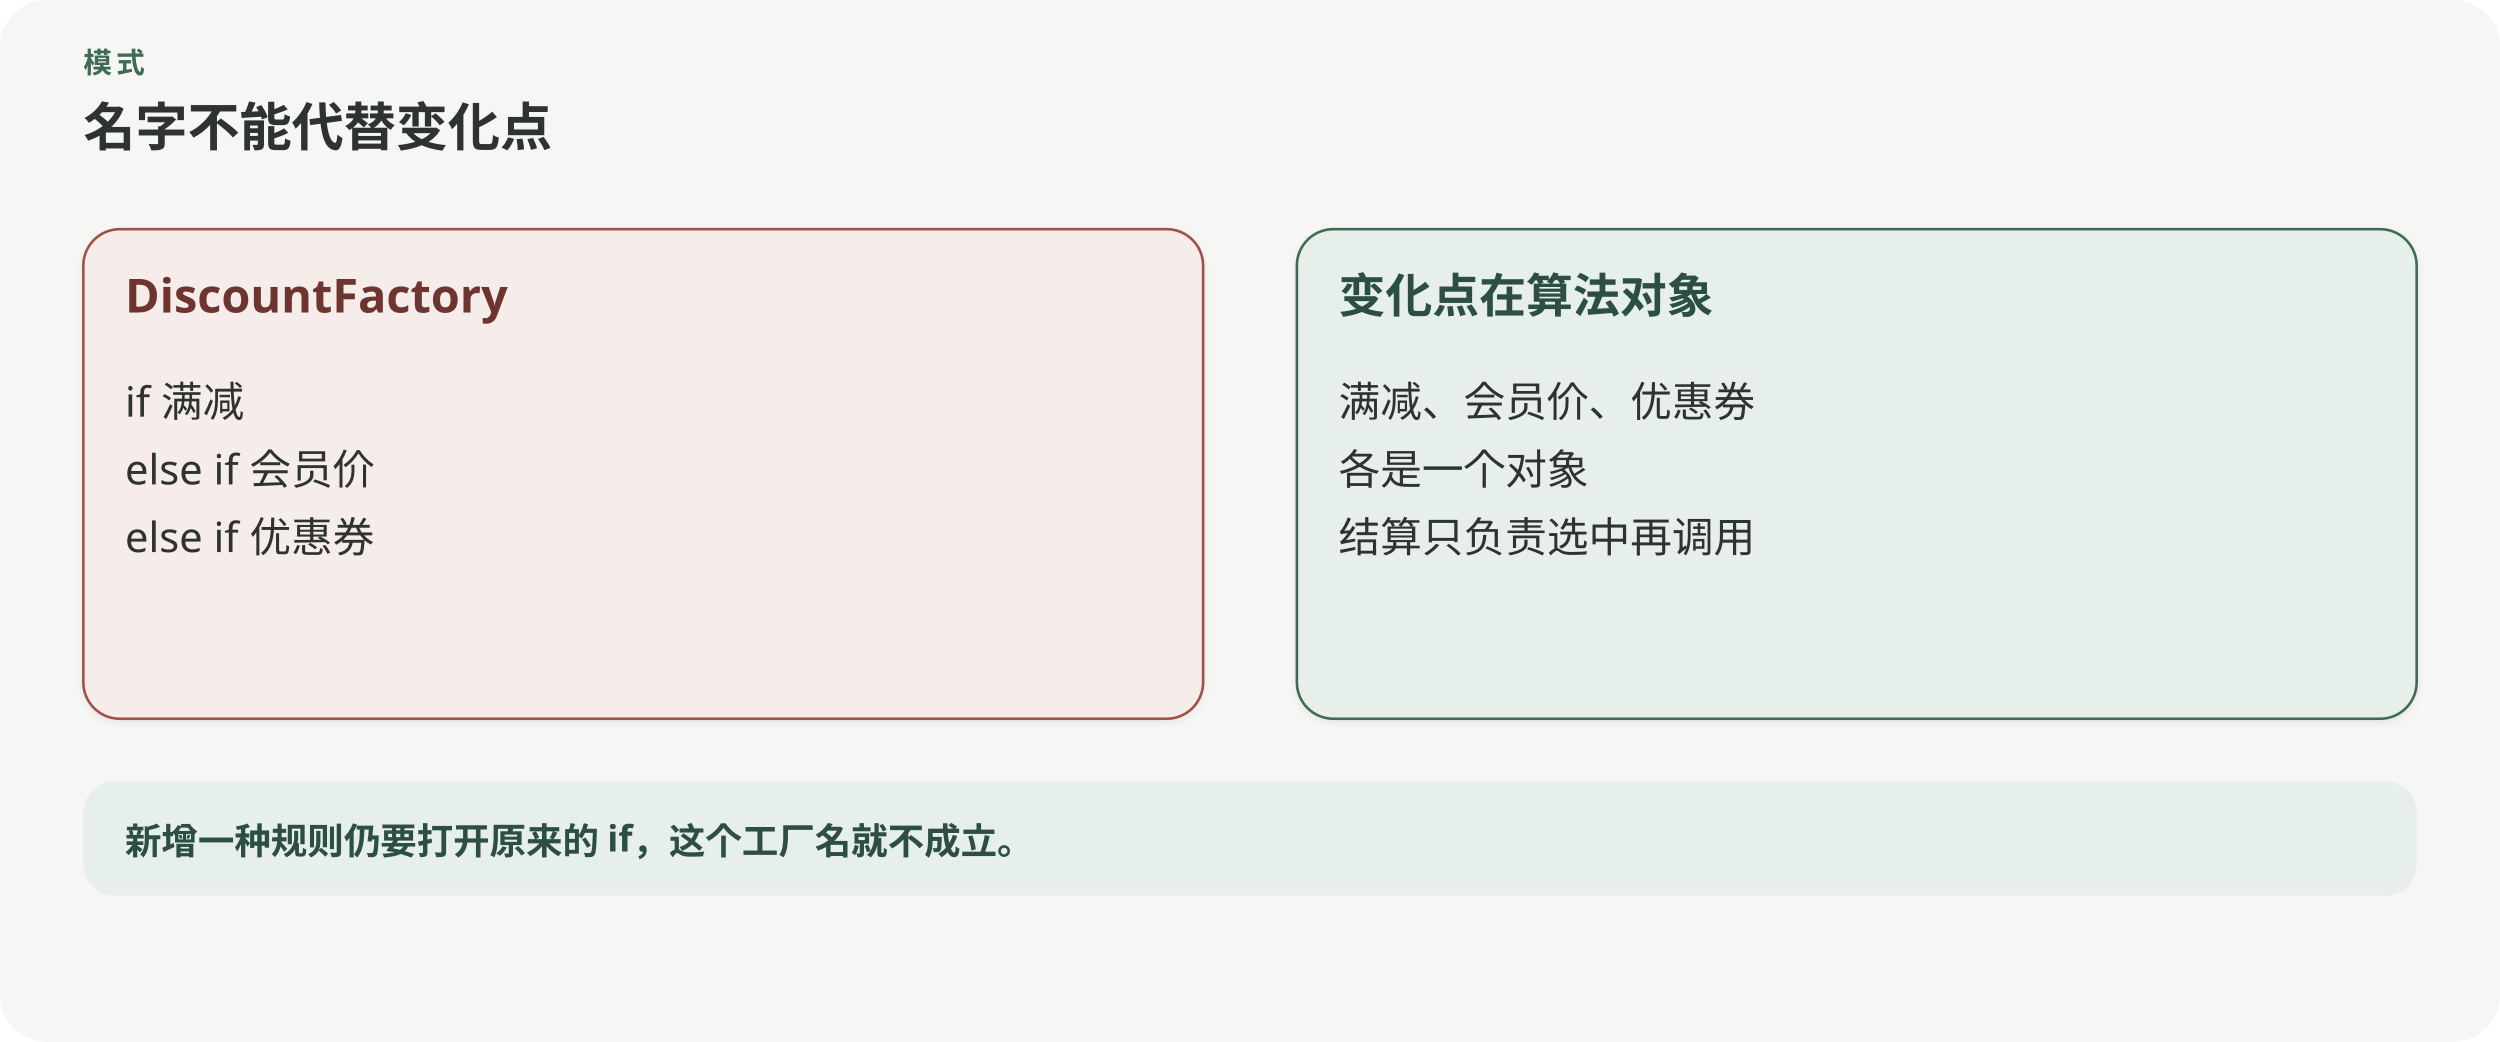
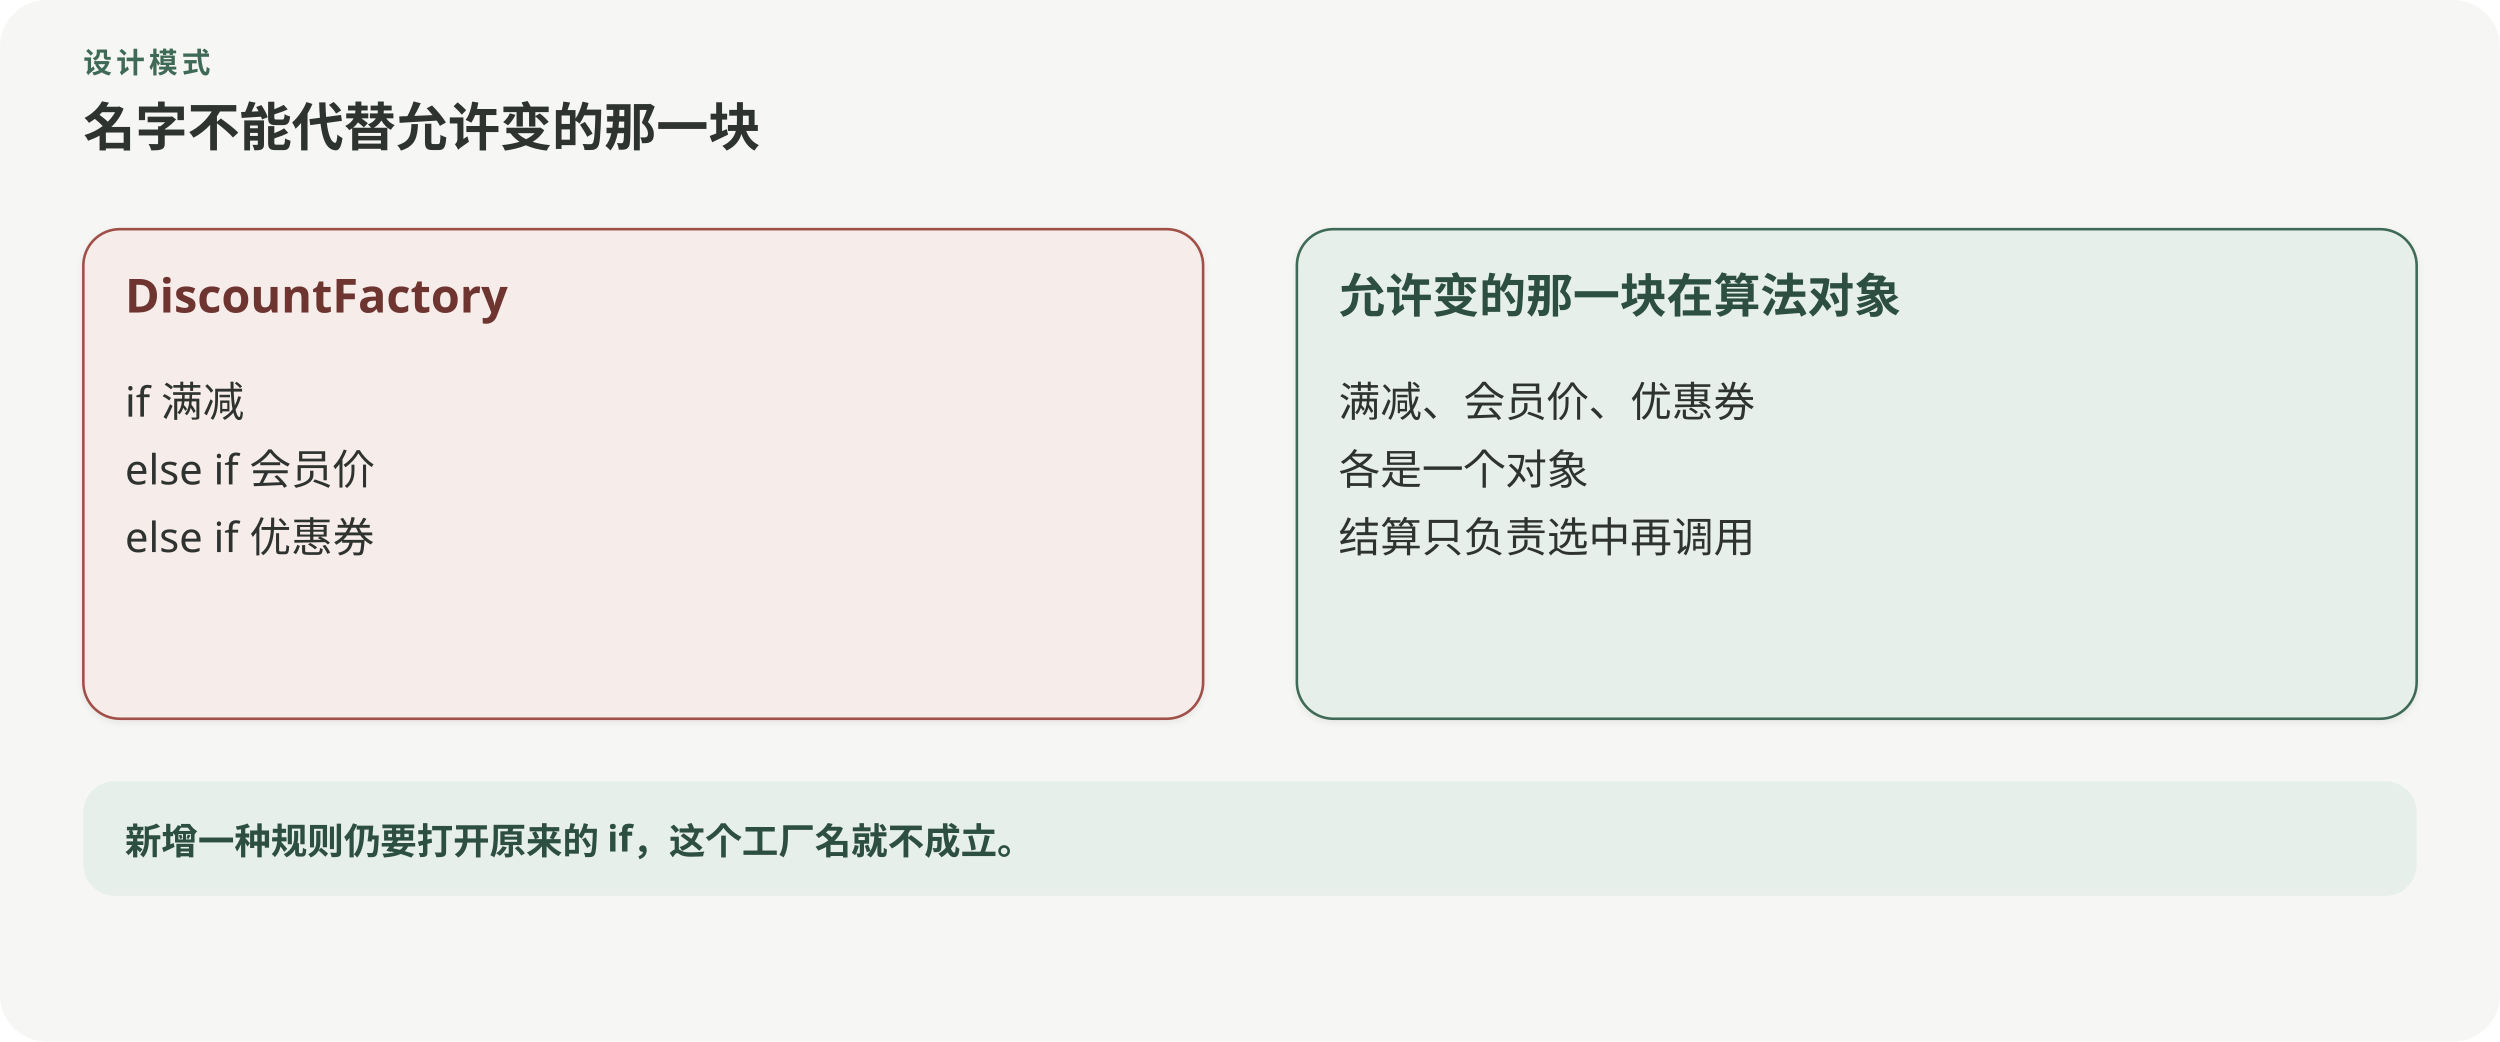
<svg xmlns="http://www.w3.org/2000/svg" viewBox="0 0 960 400" role="img" aria-labelledby="title desc">
  <defs>
    <filter id="soft" x="-6%" y="-8%" width="112%" height="124%">
      <feDropShadow dx="0" dy="1" stdDeviation="1.4" flood-color="#28302a" flood-opacity="0.07" />
    </filter>
  </defs>
  <rect width="960" height="400" rx="18" fill="#f6f7f4" />
-   <text x="32" y="28" font-family="'IBM Plex Sans','Noto Sans SC','PingFang SC',sans-serif" font-size="11" font-weight="600" letter-spacing="1.6" fill="#3f6a58">模式</text>
-   <text x="32" y="56" font-family="'IBM Plex Sans','Noto Sans SC','PingFang SC',sans-serif" font-size="20" font-weight="600" fill="#2e3330">名字不能代替变化点</text>
+   <text x="32" y="28" font-family="'IBM Plex Sans','Noto Sans SC','PingFang SC',sans-serif" font-size="11" font-weight="600" letter-spacing="1.6" fill="#3f6a58">设计模式</text>
+   <text x="32" y="56" font-family="'IBM Plex Sans','Noto Sans SC','PingFang SC',sans-serif" font-size="20" font-weight="600" fill="#2e3330">名字不能代替允许变的那一块</text>
  <rect x="32" y="88" width="430" height="188" rx="14" fill="#f6ecea" stroke="#a05048" filter="url(#soft)" />
  <text x="48" y="120" font-family="'IBM Plex Sans','Noto Sans SC','PingFang SC',sans-serif" font-size="18" font-weight="600" fill="#6e3530" text-anchor="start">DiscountFactory</text>
  <text x="48" y="160" font-family="'IBM Plex Sans','Noto Sans SC','PingFang SC',sans-serif" font-size="16" font-weight="400" fill="#2e3330" text-anchor="start">if 满减</text>
  <text x="48" y="186" font-family="'IBM Plex Sans','Noto Sans SC','PingFang SC',sans-serif" font-size="16" font-weight="400" fill="#2e3330" text-anchor="start">else if 会员价</text>
  <text x="48" y="212" font-family="'IBM Plex Sans','Noto Sans SC','PingFang SC',sans-serif" font-size="16" font-weight="400" fill="#2e3330" text-anchor="start">else if 优惠券</text>
  <rect x="498" y="88" width="430" height="188" rx="14" fill="#e6efe9" stroke="#3f6a58" filter="url(#soft)" />
-   <text x="514" y="120" font-family="'IBM Plex Sans','Noto Sans SC','PingFang SC',sans-serif" font-size="18" font-weight="600" fill="#2d4f41" text-anchor="start">变化点在算法对象</text>
+   <text x="514" y="120" font-family="'IBM Plex Sans','Noto Sans SC','PingFang SC',sans-serif" font-size="18" font-weight="600" fill="#2d4f41" text-anchor="start">允许变的那一块在算法对象</text>
  <text x="514" y="160" font-family="'IBM Plex Sans','Noto Sans SC','PingFang SC',sans-serif" font-size="16" font-weight="400" fill="#2e3330" text-anchor="start">满减、会员价、优惠券</text>
  <text x="514" y="186" font-family="'IBM Plex Sans','Noto Sans SC','PingFang SC',sans-serif" font-size="16" font-weight="400" fill="#2e3330" text-anchor="start">各是一个对象</text>
  <text x="514" y="212" font-family="'IBM Plex Sans','Noto Sans SC','PingFang SC',sans-serif" font-size="16" font-weight="400" fill="#2e3330" text-anchor="start">结算只负责选中再调用</text>
  <rect x="32" y="300" width="896" height="44" rx="12" fill="#e6efe9" />
  <text x="48" y="328" font-family="'IBM Plex Sans','Noto Sans SC','PingFang SC',sans-serif" font-size="14" font-weight="600" fill="#2d4f41" text-anchor="start">新增一种规则仍要打开原来的 if，这个工厂名就不成立。</text>
</svg>
